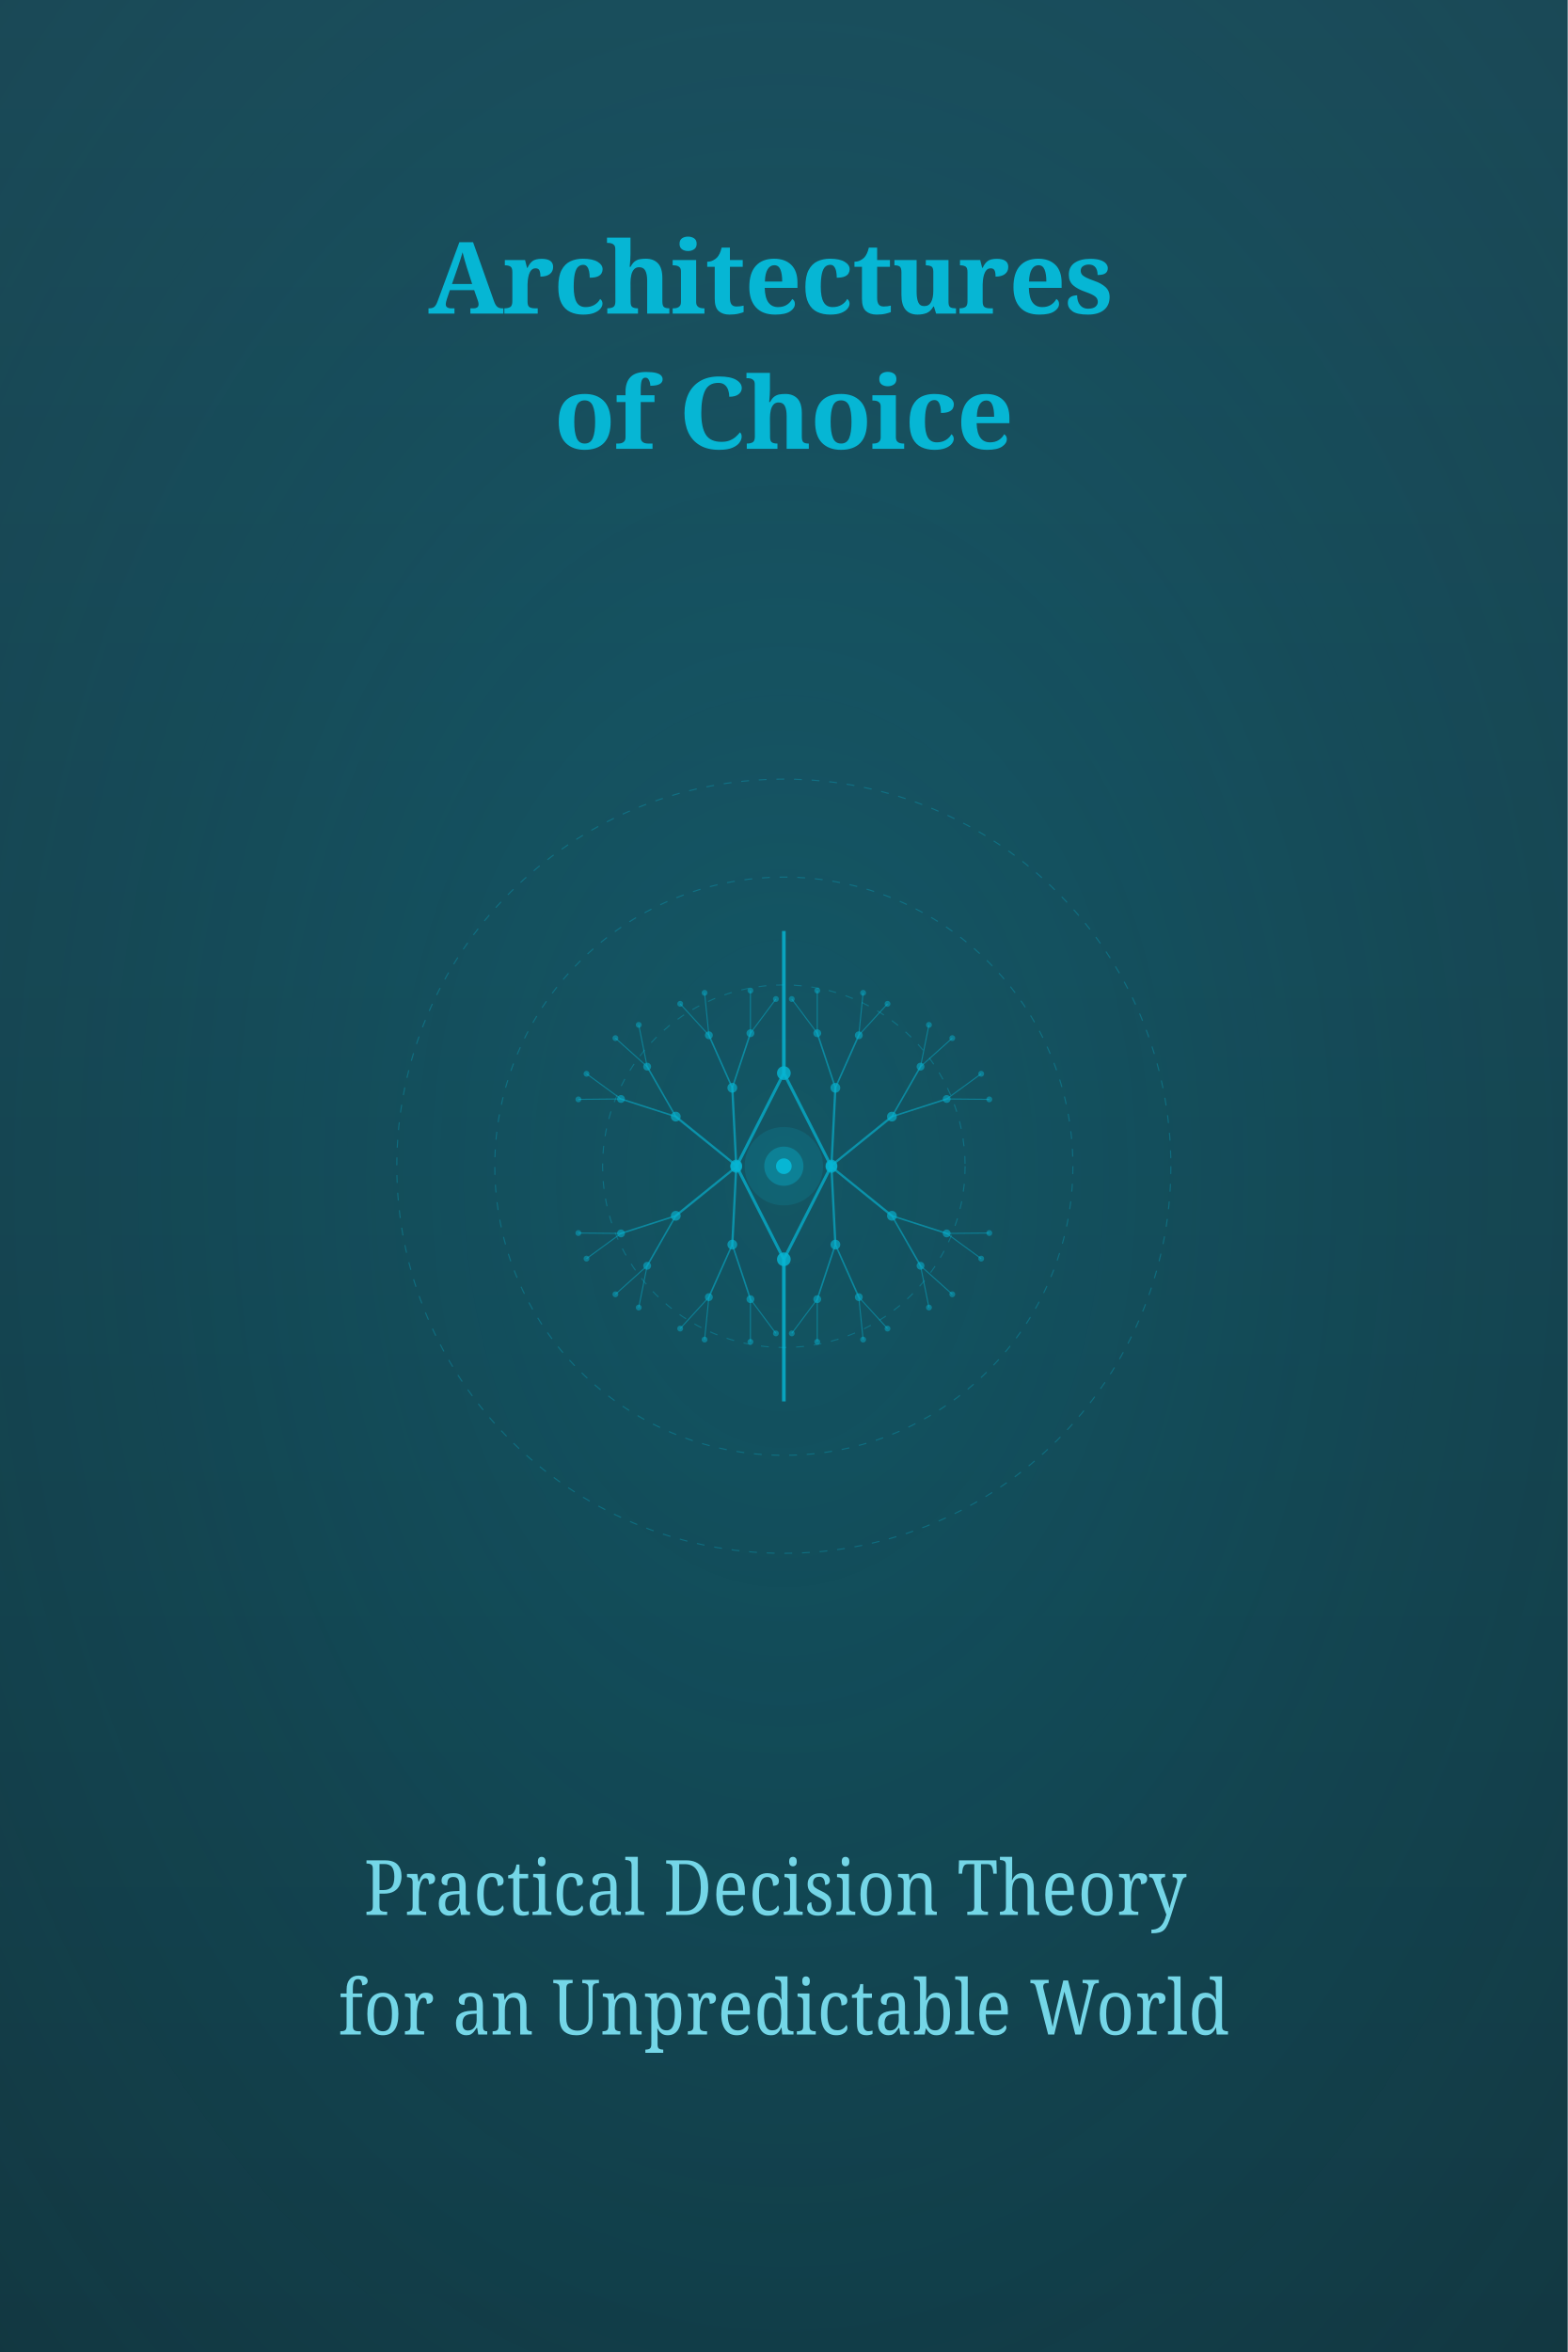
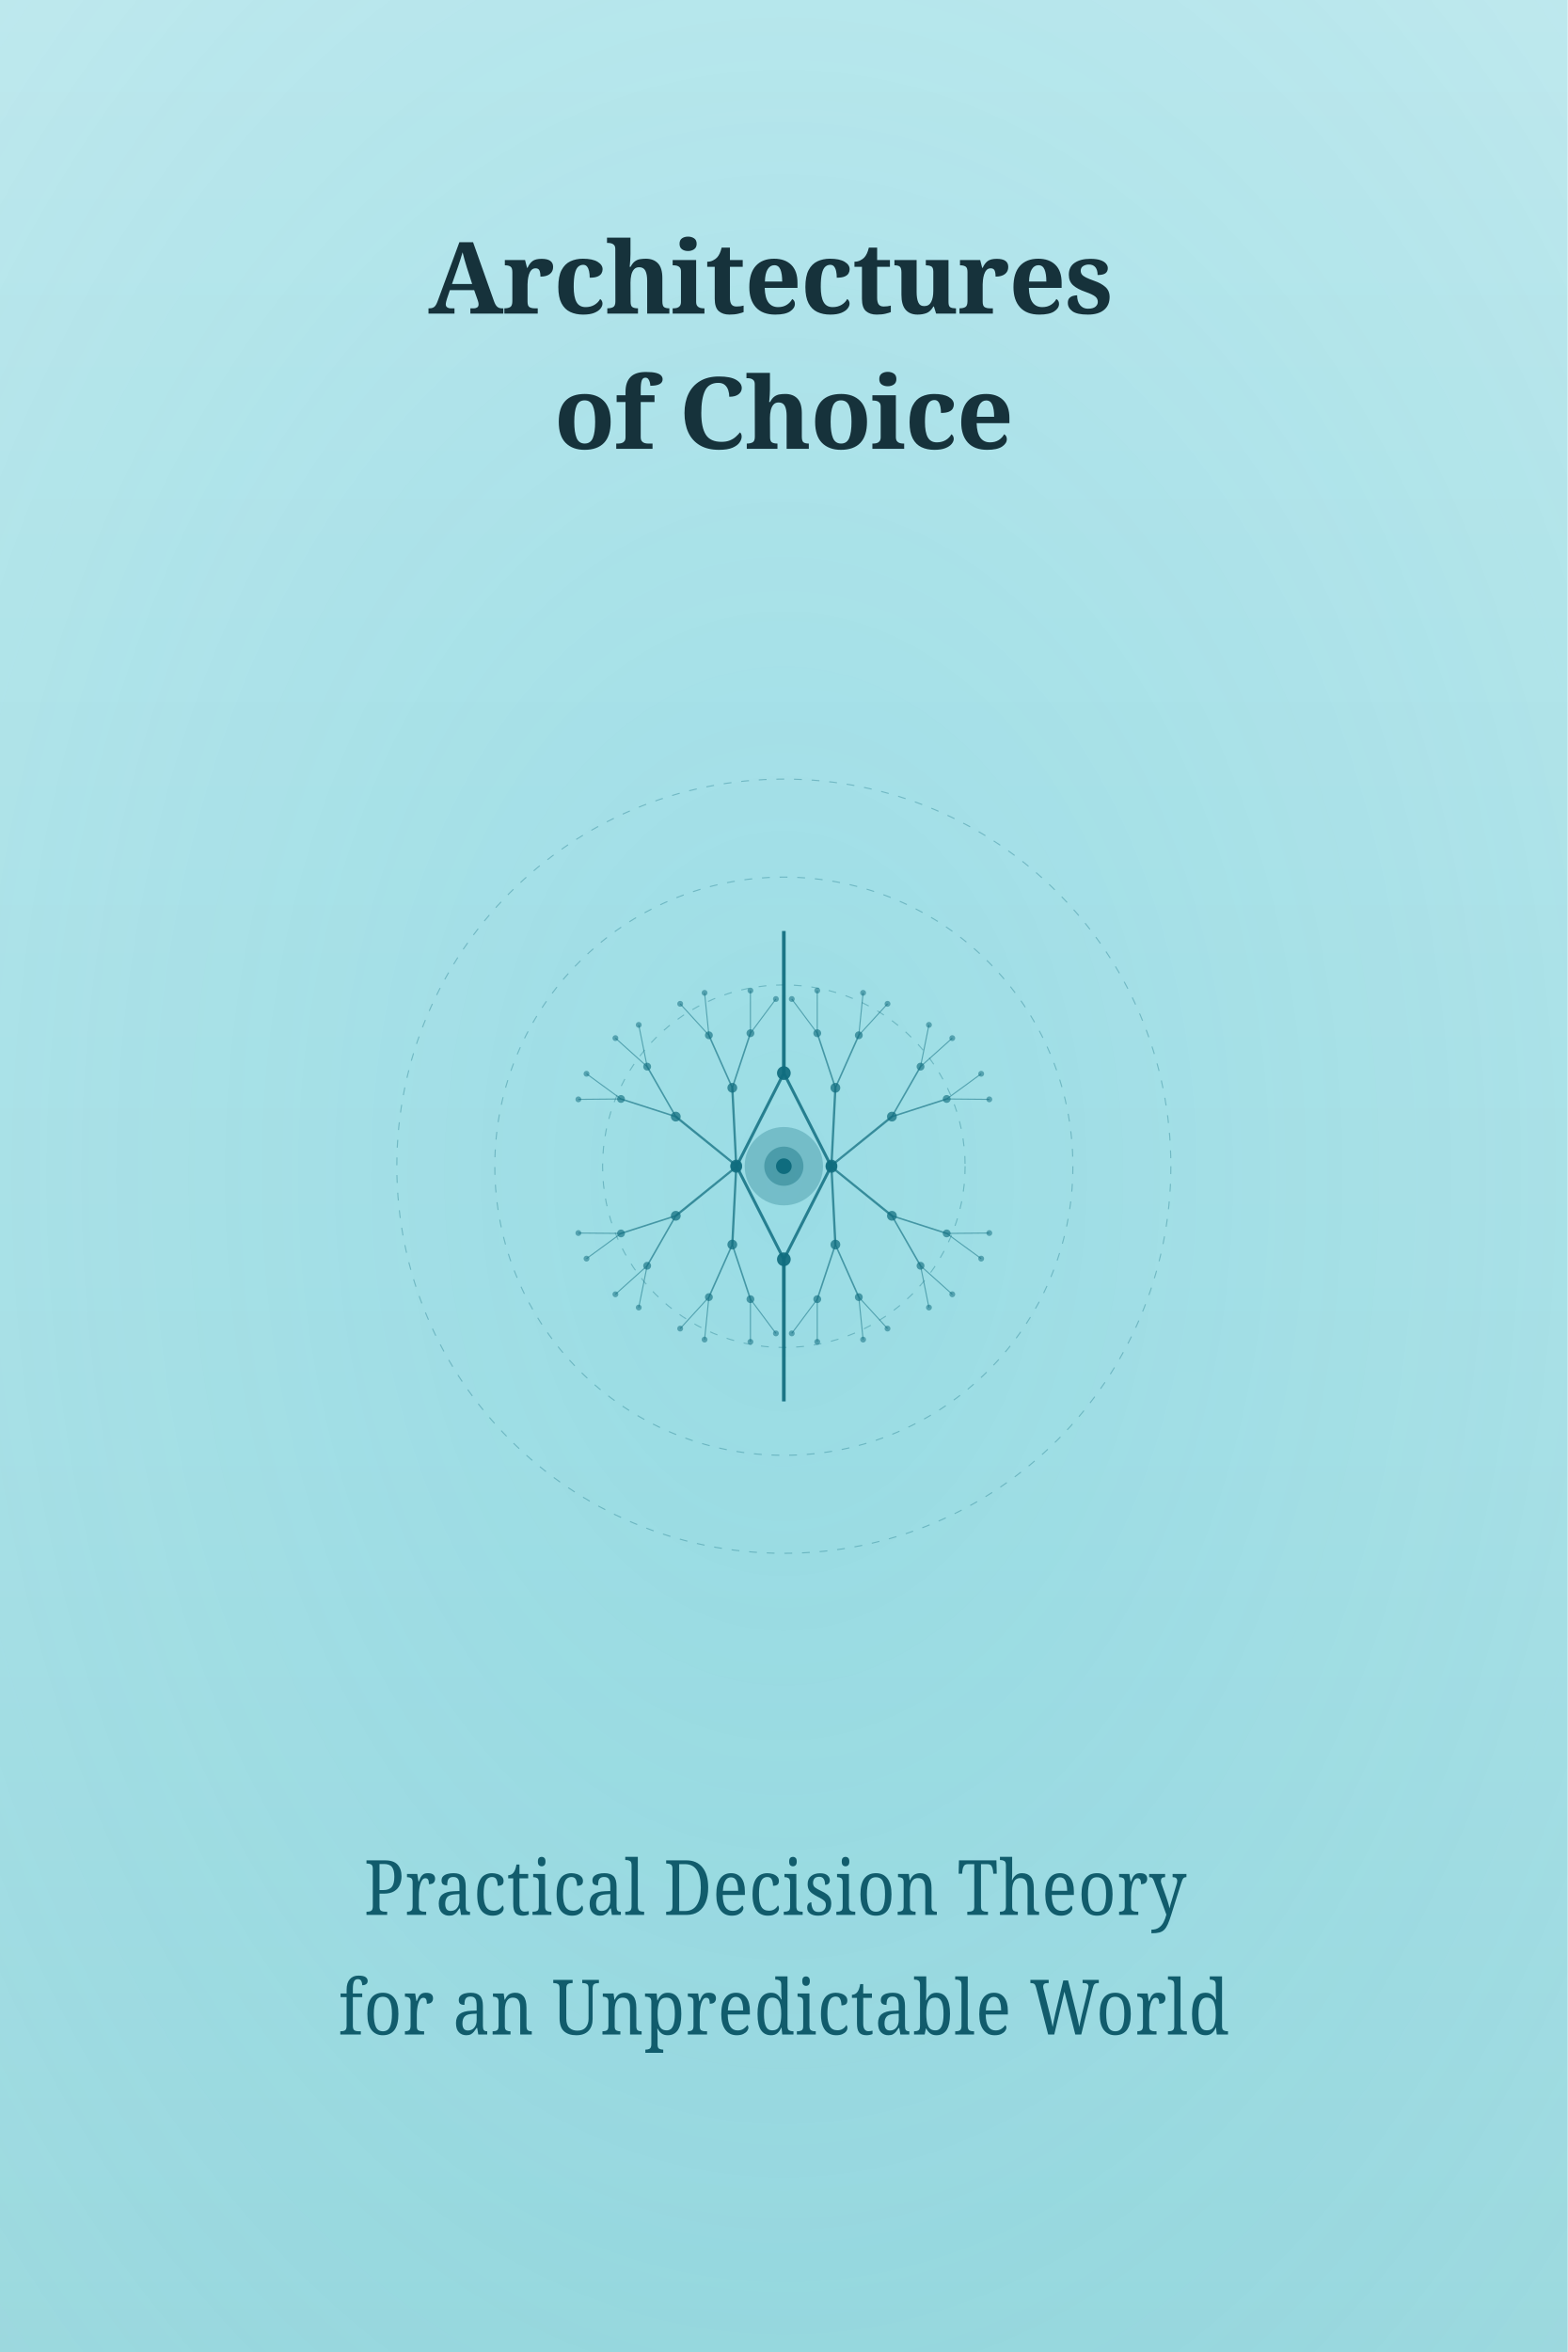
<svg xmlns="http://www.w3.org/2000/svg" viewBox="0 0 1600 2400" width="100%" height="100%">
  <defs>
    <linearGradient id="bg-architectures-of-choice" x1="0%" y1="0%" x2="0%" y2="100%">
-       <stop offset="0%" stop-color="#1c3e4a" />
-       <stop offset="60%" stop-color="#16323b" />
-       <stop offset="100%" stop-color="#132b33" />
+       <stop offset="0%" stop-color="#c5eaee" />
+       <stop offset="60%" stop-color="#b4e3e7" />
+       <stop offset="100%" stop-color="#a2dadf" />
    </linearGradient>
    <radialGradient id="halo-architectures-of-choice" cx="50%" cy="50%" r="75%">
-       <stop offset="0%" stop-color="#06b6d4" stop-opacity="0.26" />
-       <stop offset="55%" stop-color="#06b6d4" stop-opacity="0.15" />
-       <stop offset="100%" stop-color="#06b6d4" stop-opacity="0.08" />
+       <stop offset="0%" stop-color="#06b6d4" stop-opacity="0.16" />
+       <stop offset="55%" stop-color="#06b6d4" stop-opacity="0.09" />
+       <stop offset="100%" stop-color="#06b6d4" stop-opacity="0.03" />
    </radialGradient>
  </defs>
  <rect width="1600" height="2400" fill="url(#bg-architectures-of-choice)" />
  <rect width="1600" height="2400" fill="url(#halo-architectures-of-choice)" />
  <g text-anchor="middle">
-     <text x="800" y="320" font-family="'Literata', Georgia, serif" font-size="102" font-weight="700" letter-spacing="-0.01em" fill="#06b6d4">
+     <text x="800" y="320" font-family="'Literata', Georgia, serif" font-size="102" font-weight="700" letter-spacing="-0.01em" fill="#16323b">
      <tspan x="800" dy="0">Architectures</tspan>
      <tspan x="800" dy="138">of Choice</tspan>
    </text>
  </g>
  <g class="emblem-choice" transform="translate(0, -210)">
-     <circle cx="800" cy="1400" r="185" stroke="#06b6d4" stroke-width="1.1" stroke-dasharray="8,10" fill="none" opacity="0.3" />
-     <circle cx="800" cy="1400" r="295" stroke="#06b6d4" stroke-width="1.1" stroke-dasharray="8,10" fill="none" opacity="0.3" />
-     <circle cx="800" cy="1400" r="395" stroke="#06b6d4" stroke-width="1.1" stroke-dasharray="8,10" fill="none" opacity="0.3" />
-     <line x1="800.0" y1="1640.0" x2="800.0" y2="1495.0" stroke="#06b6d4" stroke-width="3.7" opacity="0.81" />
-     <circle cx="800.0" cy="1495.0" r="7.0" fill="#06b6d4" opacity="0.81" />
-     <line x1="800.0" y1="1495.0" x2="751.4" y2="1399.3" stroke="#06b6d4" stroke-width="3.0" opacity="0.72" />
-     <circle cx="751.4" cy="1399.3" r="6.0" fill="#06b6d4" opacity="0.72" />
-     <line x1="751.4" y1="1399.3" x2="689.7" y2="1349.4" stroke="#06b6d4" stroke-width="2.3" opacity="0.63" />
-     <circle cx="689.7" cy="1349.4" r="5.0" fill="#06b6d4" opacity="0.63" />
-     <line x1="689.7" y1="1349.4" x2="633.8" y2="1331.4" stroke="#06b6d4" stroke-width="1.6" opacity="0.54" />
-     <circle cx="633.8" cy="1331.4" r="4.0" fill="#06b6d4" opacity="0.54" />
-     <line x1="633.8" y1="1331.4" x2="590.3" y2="1331.8" stroke="#06b6d4" stroke-width="1.1" opacity="0.45" />
-     <circle cx="590.3" cy="1331.8" r="3.0" fill="#06b6d4" opacity="0.45" />
-     <line x1="633.8" y1="1331.4" x2="598.6" y2="1305.7" stroke="#06b6d4" stroke-width="1.1" opacity="0.45" />
-     <circle cx="598.6" cy="1305.7" r="3.0" fill="#06b6d4" opacity="0.45" />
-     <line x1="689.7" y1="1349.4" x2="660.5" y2="1298.4" stroke="#06b6d4" stroke-width="1.6" opacity="0.54" />
-     <circle cx="660.5" cy="1298.4" r="4.0" fill="#06b6d4" opacity="0.54" />
-     <line x1="660.5" y1="1298.4" x2="628.1" y2="1269.3" stroke="#06b6d4" stroke-width="1.1" opacity="0.45" />
-     <circle cx="628.1" cy="1269.3" r="3.0" fill="#06b6d4" opacity="0.45" />
-     <line x1="660.5" y1="1298.4" x2="651.9" y2="1255.8" stroke="#06b6d4" stroke-width="1.1" opacity="0.45" />
-     <circle cx="651.9" cy="1255.8" r="3.0" fill="#06b6d4" opacity="0.45" />
-     <line x1="751.4" y1="1399.3" x2="747.4" y2="1320.0" stroke="#06b6d4" stroke-width="2.3" opacity="0.63" />
-     <circle cx="747.4" cy="1320.0" r="5.0" fill="#06b6d4" opacity="0.63" />
-     <line x1="747.4" y1="1320.0" x2="723.5" y2="1266.4" stroke="#06b6d4" stroke-width="1.6" opacity="0.54" />
-     <circle cx="723.5" cy="1266.4" r="4.0" fill="#06b6d4" opacity="0.54" />
-     <line x1="723.5" y1="1266.4" x2="694.2" y2="1234.3" stroke="#06b6d4" stroke-width="1.1" opacity="0.45" />
-     <circle cx="694.2" cy="1234.3" r="3.0" fill="#06b6d4" opacity="0.45" />
-     <line x1="723.5" y1="1266.4" x2="719.1" y2="1223.1" stroke="#06b6d4" stroke-width="1.1" opacity="0.45" />
-     <circle cx="719.1" cy="1223.1" r="3.0" fill="#06b6d4" opacity="0.45" />
-     <line x1="747.4" y1="1320.0" x2="765.9" y2="1264.3" stroke="#06b6d4" stroke-width="1.6" opacity="0.54" />
-     <circle cx="765.9" cy="1264.3" r="4.0" fill="#06b6d4" opacity="0.54" />
-     <line x1="765.9" y1="1264.3" x2="765.9" y2="1220.8" stroke="#06b6d4" stroke-width="1.1" opacity="0.45" />
-     <circle cx="765.9" cy="1220.8" r="3.0" fill="#06b6d4" opacity="0.45" />
-     <line x1="765.9" y1="1264.3" x2="791.9" y2="1229.4" stroke="#06b6d4" stroke-width="1.1" opacity="0.45" />
-     <circle cx="791.9" cy="1229.4" r="3.0" fill="#06b6d4" opacity="0.45" />
-     <line x1="800.0" y1="1495.0" x2="848.6" y2="1399.3" stroke="#06b6d4" stroke-width="3.0" opacity="0.72" />
-     <circle cx="848.6" cy="1399.3" r="6.0" fill="#06b6d4" opacity="0.72" />
-     <line x1="848.6" y1="1399.3" x2="852.6" y2="1320.0" stroke="#06b6d4" stroke-width="2.3" opacity="0.63" />
-     <circle cx="852.6" cy="1320.0" r="5.0" fill="#06b6d4" opacity="0.63" />
-     <line x1="852.6" y1="1320.0" x2="834.1" y2="1264.3" stroke="#06b6d4" stroke-width="1.6" opacity="0.54" />
-     <circle cx="834.1" cy="1264.3" r="4.0" fill="#06b6d4" opacity="0.54" />
-     <line x1="834.1" y1="1264.3" x2="808.1" y2="1229.4" stroke="#06b6d4" stroke-width="1.1" opacity="0.45" />
-     <circle cx="808.1" cy="1229.4" r="3.0" fill="#06b6d4" opacity="0.45" />
-     <line x1="834.1" y1="1264.3" x2="834.1" y2="1220.8" stroke="#06b6d4" stroke-width="1.1" opacity="0.45" />
-     <circle cx="834.1" cy="1220.8" r="3.0" fill="#06b6d4" opacity="0.45" />
-     <line x1="852.6" y1="1320.0" x2="876.5" y2="1266.4" stroke="#06b6d4" stroke-width="1.6" opacity="0.54" />
-     <circle cx="876.5" cy="1266.4" r="4.0" fill="#06b6d4" opacity="0.54" />
-     <line x1="876.5" y1="1266.4" x2="880.9" y2="1223.1" stroke="#06b6d4" stroke-width="1.1" opacity="0.45" />
-     <circle cx="880.9" cy="1223.1" r="3.0" fill="#06b6d4" opacity="0.45" />
-     <line x1="876.5" y1="1266.4" x2="905.8" y2="1234.3" stroke="#06b6d4" stroke-width="1.1" opacity="0.45" />
-     <circle cx="905.8" cy="1234.3" r="3.0" fill="#06b6d4" opacity="0.45" />
-     <line x1="848.6" y1="1399.3" x2="910.3" y2="1349.4" stroke="#06b6d4" stroke-width="2.3" opacity="0.63" />
-     <circle cx="910.3" cy="1349.4" r="5.0" fill="#06b6d4" opacity="0.63" />
-     <line x1="910.3" y1="1349.4" x2="939.5" y2="1298.4" stroke="#06b6d4" stroke-width="1.6" opacity="0.54" />
-     <circle cx="939.5" cy="1298.4" r="4.0" fill="#06b6d4" opacity="0.54" />
-     <line x1="939.5" y1="1298.4" x2="948.1" y2="1255.8" stroke="#06b6d4" stroke-width="1.1" opacity="0.45" />
-     <circle cx="948.1" cy="1255.8" r="3.0" fill="#06b6d4" opacity="0.45" />
-     <line x1="939.5" y1="1298.4" x2="971.9" y2="1269.3" stroke="#06b6d4" stroke-width="1.1" opacity="0.45" />
-     <circle cx="971.9" cy="1269.3" r="3.0" fill="#06b6d4" opacity="0.45" />
-     <line x1="910.3" y1="1349.4" x2="966.2" y2="1331.4" stroke="#06b6d4" stroke-width="1.6" opacity="0.54" />
-     <circle cx="966.2" cy="1331.4" r="4.0" fill="#06b6d4" opacity="0.54" />
-     <line x1="966.2" y1="1331.4" x2="1001.4" y2="1305.7" stroke="#06b6d4" stroke-width="1.1" opacity="0.45" />
-     <circle cx="1001.4" cy="1305.7" r="3.0" fill="#06b6d4" opacity="0.45" />
-     <line x1="966.2" y1="1331.4" x2="1009.7" y2="1331.8" stroke="#06b6d4" stroke-width="1.1" opacity="0.45" />
-     <circle cx="1009.7" cy="1331.8" r="3.0" fill="#06b6d4" opacity="0.45" />
-     <line x1="800.0" y1="1160.0" x2="800.0" y2="1305.0" stroke="#06b6d4" stroke-width="3.7" opacity="0.81" />
-     <circle cx="800.0" cy="1305.0" r="7.0" fill="#06b6d4" opacity="0.81" />
-     <line x1="800.0" y1="1305.0" x2="848.6" y2="1400.7" stroke="#06b6d4" stroke-width="3.0" opacity="0.72" />
-     <circle cx="848.6" cy="1400.7" r="6.0" fill="#06b6d4" opacity="0.72" />
-     <line x1="848.6" y1="1400.7" x2="910.3" y2="1450.6" stroke="#06b6d4" stroke-width="2.3" opacity="0.63" />
-     <circle cx="910.3" cy="1450.6" r="5.0" fill="#06b6d4" opacity="0.63" />
-     <line x1="910.3" y1="1450.6" x2="966.2" y2="1468.6" stroke="#06b6d4" stroke-width="1.6" opacity="0.54" />
-     <circle cx="966.2" cy="1468.6" r="4.0" fill="#06b6d4" opacity="0.54" />
-     <line x1="966.2" y1="1468.6" x2="1009.7" y2="1468.2" stroke="#06b6d4" stroke-width="1.1" opacity="0.45" />
-     <circle cx="1009.7" cy="1468.2" r="3.0" fill="#06b6d4" opacity="0.45" />
-     <line x1="966.2" y1="1468.6" x2="1001.4" y2="1494.3" stroke="#06b6d4" stroke-width="1.1" opacity="0.45" />
-     <circle cx="1001.4" cy="1494.3" r="3.0" fill="#06b6d4" opacity="0.45" />
-     <line x1="910.3" y1="1450.6" x2="939.5" y2="1501.6" stroke="#06b6d4" stroke-width="1.6" opacity="0.54" />
-     <circle cx="939.5" cy="1501.6" r="4.0" fill="#06b6d4" opacity="0.54" />
-     <line x1="939.5" y1="1501.6" x2="971.9" y2="1530.7" stroke="#06b6d4" stroke-width="1.1" opacity="0.45" />
-     <circle cx="971.9" cy="1530.7" r="3.0" fill="#06b6d4" opacity="0.45" />
-     <line x1="939.5" y1="1501.6" x2="948.1" y2="1544.2" stroke="#06b6d4" stroke-width="1.1" opacity="0.45" />
-     <circle cx="948.1" cy="1544.2" r="3.0" fill="#06b6d4" opacity="0.45" />
-     <line x1="848.6" y1="1400.7" x2="852.6" y2="1480.0" stroke="#06b6d4" stroke-width="2.3" opacity="0.63" />
-     <circle cx="852.6" cy="1480.0" r="5.0" fill="#06b6d4" opacity="0.63" />
-     <line x1="852.6" y1="1480.0" x2="876.5" y2="1533.6" stroke="#06b6d4" stroke-width="1.6" opacity="0.54" />
-     <circle cx="876.5" cy="1533.6" r="4.0" fill="#06b6d4" opacity="0.54" />
-     <line x1="876.5" y1="1533.6" x2="905.8" y2="1565.7" stroke="#06b6d4" stroke-width="1.1" opacity="0.45" />
-     <circle cx="905.8" cy="1565.7" r="3.0" fill="#06b6d4" opacity="0.45" />
-     <line x1="876.5" y1="1533.6" x2="880.9" y2="1576.9" stroke="#06b6d4" stroke-width="1.1" opacity="0.45" />
-     <circle cx="880.9" cy="1576.9" r="3.0" fill="#06b6d4" opacity="0.45" />
-     <line x1="852.6" y1="1480.0" x2="834.1" y2="1535.7" stroke="#06b6d4" stroke-width="1.6" opacity="0.54" />
-     <circle cx="834.1" cy="1535.7" r="4.0" fill="#06b6d4" opacity="0.54" />
-     <line x1="834.1" y1="1535.7" x2="834.1" y2="1579.2" stroke="#06b6d4" stroke-width="1.1" opacity="0.45" />
-     <circle cx="834.1" cy="1579.2" r="3.0" fill="#06b6d4" opacity="0.45" />
-     <line x1="834.1" y1="1535.7" x2="808.1" y2="1570.6" stroke="#06b6d4" stroke-width="1.1" opacity="0.45" />
-     <circle cx="808.1" cy="1570.6" r="3.0" fill="#06b6d4" opacity="0.45" />
-     <line x1="800.0" y1="1305.0" x2="751.4" y2="1400.7" stroke="#06b6d4" stroke-width="3.0" opacity="0.72" />
-     <circle cx="751.4" cy="1400.7" r="6.0" fill="#06b6d4" opacity="0.72" />
-     <line x1="751.4" y1="1400.7" x2="747.4" y2="1480.0" stroke="#06b6d4" stroke-width="2.3" opacity="0.63" />
-     <circle cx="747.4" cy="1480.0" r="5.0" fill="#06b6d4" opacity="0.63" />
-     <line x1="747.4" y1="1480.0" x2="765.9" y2="1535.7" stroke="#06b6d4" stroke-width="1.6" opacity="0.54" />
-     <circle cx="765.9" cy="1535.7" r="4.0" fill="#06b6d4" opacity="0.54" />
-     <line x1="765.9" y1="1535.7" x2="791.9" y2="1570.6" stroke="#06b6d4" stroke-width="1.1" opacity="0.45" />
-     <circle cx="791.9" cy="1570.6" r="3.0" fill="#06b6d4" opacity="0.45" />
-     <line x1="765.9" y1="1535.7" x2="765.9" y2="1579.2" stroke="#06b6d4" stroke-width="1.1" opacity="0.45" />
-     <circle cx="765.9" cy="1579.2" r="3.0" fill="#06b6d4" opacity="0.45" />
-     <line x1="747.4" y1="1480.0" x2="723.5" y2="1533.6" stroke="#06b6d4" stroke-width="1.6" opacity="0.54" />
-     <circle cx="723.5" cy="1533.6" r="4.0" fill="#06b6d4" opacity="0.54" />
-     <line x1="723.5" y1="1533.6" x2="719.1" y2="1576.9" stroke="#06b6d4" stroke-width="1.1" opacity="0.45" />
-     <circle cx="719.1" cy="1576.9" r="3.0" fill="#06b6d4" opacity="0.45" />
-     <line x1="723.5" y1="1533.6" x2="694.2" y2="1565.7" stroke="#06b6d4" stroke-width="1.1" opacity="0.45" />
-     <circle cx="694.2" cy="1565.7" r="3.0" fill="#06b6d4" opacity="0.45" />
-     <line x1="751.4" y1="1400.7" x2="689.7" y2="1450.6" stroke="#06b6d4" stroke-width="2.3" opacity="0.63" />
-     <circle cx="689.7" cy="1450.6" r="5.0" fill="#06b6d4" opacity="0.63" />
-     <line x1="689.7" y1="1450.6" x2="660.5" y2="1501.6" stroke="#06b6d4" stroke-width="1.6" opacity="0.54" />
-     <circle cx="660.5" cy="1501.6" r="4.0" fill="#06b6d4" opacity="0.54" />
-     <line x1="660.5" y1="1501.6" x2="651.9" y2="1544.2" stroke="#06b6d4" stroke-width="1.1" opacity="0.45" />
-     <circle cx="651.9" cy="1544.2" r="3.0" fill="#06b6d4" opacity="0.45" />
-     <line x1="660.5" y1="1501.6" x2="628.1" y2="1530.7" stroke="#06b6d4" stroke-width="1.1" opacity="0.45" />
-     <circle cx="628.1" cy="1530.7" r="3.0" fill="#06b6d4" opacity="0.45" />
-     <line x1="689.7" y1="1450.6" x2="633.8" y2="1468.6" stroke="#06b6d4" stroke-width="1.6" opacity="0.54" />
-     <circle cx="633.8" cy="1468.6" r="4.0" fill="#06b6d4" opacity="0.54" />
-     <line x1="633.8" y1="1468.6" x2="598.6" y2="1494.3" stroke="#06b6d4" stroke-width="1.1" opacity="0.45" />
-     <circle cx="598.6" cy="1494.3" r="3.0" fill="#06b6d4" opacity="0.45" />
-     <line x1="633.8" y1="1468.6" x2="590.3" y2="1468.2" stroke="#06b6d4" stroke-width="1.1" opacity="0.45" />
-     <circle cx="590.3" cy="1468.2" r="3.0" fill="#06b6d4" opacity="0.45" />
-     <circle cx="800" cy="1400" r="40" fill="#06b6d4" opacity="0.14" />
-     <circle cx="800" cy="1400" r="20" fill="#06b6d4" opacity="0.36" />
-     <circle cx="800" cy="1400" r="8" fill="#06b6d4" />
+     <circle cx="800" cy="1400" r="185" stroke="#0f6c7e" stroke-width="1.1" stroke-dasharray="8,10" fill="none" opacity="0.34" />
+     <circle cx="800" cy="1400" r="295" stroke="#0f6c7e" stroke-width="1.1" stroke-dasharray="8,10" fill="none" opacity="0.34" />
+     <circle cx="800" cy="1400" r="395" stroke="#0f6c7e" stroke-width="1.1" stroke-dasharray="8,10" fill="none" opacity="0.34" />
+     <line x1="800.0" y1="1640.0" x2="800.0" y2="1495.0" stroke="#0f6c7e" stroke-width="3.7" opacity="0.92" />
+     <circle cx="800.0" cy="1495.0" r="7.0" fill="#0f6c7e" opacity="0.92" />
+     <line x1="800.0" y1="1495.0" x2="751.4" y2="1399.3" stroke="#0f6c7e" stroke-width="3.0" opacity="0.83" />
+     <circle cx="751.4" cy="1399.3" r="6.0" fill="#0f6c7e" opacity="0.83" />
+     <line x1="751.4" y1="1399.3" x2="689.7" y2="1349.4" stroke="#0f6c7e" stroke-width="2.3" opacity="0.72" />
+     <circle cx="689.7" cy="1349.4" r="5.0" fill="#0f6c7e" opacity="0.72" />
+     <line x1="689.7" y1="1349.4" x2="633.8" y2="1331.4" stroke="#0f6c7e" stroke-width="1.6" opacity="0.62" />
+     <circle cx="633.8" cy="1331.4" r="4.0" fill="#0f6c7e" opacity="0.62" />
+     <line x1="633.8" y1="1331.4" x2="590.3" y2="1331.8" stroke="#0f6c7e" stroke-width="1.1" opacity="0.52" />
+     <circle cx="590.3" cy="1331.8" r="3.0" fill="#0f6c7e" opacity="0.52" />
+     <line x1="633.8" y1="1331.4" x2="598.6" y2="1305.7" stroke="#0f6c7e" stroke-width="1.1" opacity="0.52" />
+     <circle cx="598.6" cy="1305.7" r="3.0" fill="#0f6c7e" opacity="0.52" />
+     <line x1="689.7" y1="1349.4" x2="660.5" y2="1298.4" stroke="#0f6c7e" stroke-width="1.6" opacity="0.62" />
+     <circle cx="660.5" cy="1298.4" r="4.0" fill="#0f6c7e" opacity="0.62" />
+     <line x1="660.5" y1="1298.4" x2="628.1" y2="1269.3" stroke="#0f6c7e" stroke-width="1.1" opacity="0.52" />
+     <circle cx="628.1" cy="1269.3" r="3.0" fill="#0f6c7e" opacity="0.52" />
+     <line x1="660.5" y1="1298.4" x2="651.9" y2="1255.8" stroke="#0f6c7e" stroke-width="1.1" opacity="0.52" />
+     <circle cx="651.9" cy="1255.8" r="3.0" fill="#0f6c7e" opacity="0.52" />
+     <line x1="751.4" y1="1399.3" x2="747.4" y2="1320.0" stroke="#0f6c7e" stroke-width="2.3" opacity="0.72" />
+     <circle cx="747.4" cy="1320.0" r="5.0" fill="#0f6c7e" opacity="0.72" />
+     <line x1="747.4" y1="1320.0" x2="723.5" y2="1266.4" stroke="#0f6c7e" stroke-width="1.6" opacity="0.62" />
+     <circle cx="723.5" cy="1266.4" r="4.0" fill="#0f6c7e" opacity="0.62" />
+     <line x1="723.5" y1="1266.4" x2="694.2" y2="1234.3" stroke="#0f6c7e" stroke-width="1.1" opacity="0.52" />
+     <circle cx="694.2" cy="1234.3" r="3.0" fill="#0f6c7e" opacity="0.52" />
+     <line x1="723.5" y1="1266.4" x2="719.1" y2="1223.1" stroke="#0f6c7e" stroke-width="1.1" opacity="0.52" />
+     <circle cx="719.1" cy="1223.1" r="3.0" fill="#0f6c7e" opacity="0.52" />
+     <line x1="747.4" y1="1320.0" x2="765.9" y2="1264.3" stroke="#0f6c7e" stroke-width="1.6" opacity="0.62" />
+     <circle cx="765.9" cy="1264.3" r="4.0" fill="#0f6c7e" opacity="0.62" />
+     <line x1="765.9" y1="1264.3" x2="765.9" y2="1220.8" stroke="#0f6c7e" stroke-width="1.1" opacity="0.52" />
+     <circle cx="765.9" cy="1220.8" r="3.0" fill="#0f6c7e" opacity="0.52" />
+     <line x1="765.9" y1="1264.3" x2="791.9" y2="1229.4" stroke="#0f6c7e" stroke-width="1.1" opacity="0.52" />
+     <circle cx="791.9" cy="1229.4" r="3.0" fill="#0f6c7e" opacity="0.52" />
+     <line x1="800.0" y1="1495.0" x2="848.6" y2="1399.3" stroke="#0f6c7e" stroke-width="3.0" opacity="0.83" />
+     <circle cx="848.6" cy="1399.3" r="6.0" fill="#0f6c7e" opacity="0.83" />
+     <line x1="848.6" y1="1399.3" x2="852.6" y2="1320.0" stroke="#0f6c7e" stroke-width="2.3" opacity="0.72" />
+     <circle cx="852.6" cy="1320.0" r="5.0" fill="#0f6c7e" opacity="0.72" />
+     <line x1="852.6" y1="1320.0" x2="834.1" y2="1264.3" stroke="#0f6c7e" stroke-width="1.6" opacity="0.62" />
+     <circle cx="834.1" cy="1264.3" r="4.0" fill="#0f6c7e" opacity="0.62" />
+     <line x1="834.1" y1="1264.3" x2="808.1" y2="1229.4" stroke="#0f6c7e" stroke-width="1.1" opacity="0.52" />
+     <circle cx="808.1" cy="1229.4" r="3.0" fill="#0f6c7e" opacity="0.52" />
+     <line x1="834.1" y1="1264.3" x2="834.1" y2="1220.8" stroke="#0f6c7e" stroke-width="1.1" opacity="0.52" />
+     <circle cx="834.1" cy="1220.8" r="3.0" fill="#0f6c7e" opacity="0.52" />
+     <line x1="852.6" y1="1320.0" x2="876.5" y2="1266.4" stroke="#0f6c7e" stroke-width="1.6" opacity="0.62" />
+     <circle cx="876.5" cy="1266.4" r="4.0" fill="#0f6c7e" opacity="0.62" />
+     <line x1="876.5" y1="1266.4" x2="880.9" y2="1223.1" stroke="#0f6c7e" stroke-width="1.1" opacity="0.52" />
+     <circle cx="880.9" cy="1223.1" r="3.0" fill="#0f6c7e" opacity="0.52" />
+     <line x1="876.5" y1="1266.4" x2="905.8" y2="1234.3" stroke="#0f6c7e" stroke-width="1.1" opacity="0.52" />
+     <circle cx="905.8" cy="1234.3" r="3.0" fill="#0f6c7e" opacity="0.52" />
+     <line x1="848.6" y1="1399.3" x2="910.3" y2="1349.4" stroke="#0f6c7e" stroke-width="2.3" opacity="0.72" />
+     <circle cx="910.3" cy="1349.4" r="5.0" fill="#0f6c7e" opacity="0.72" />
+     <line x1="910.3" y1="1349.4" x2="939.5" y2="1298.4" stroke="#0f6c7e" stroke-width="1.6" opacity="0.62" />
+     <circle cx="939.5" cy="1298.4" r="4.0" fill="#0f6c7e" opacity="0.62" />
+     <line x1="939.5" y1="1298.4" x2="948.1" y2="1255.8" stroke="#0f6c7e" stroke-width="1.1" opacity="0.52" />
+     <circle cx="948.1" cy="1255.8" r="3.0" fill="#0f6c7e" opacity="0.52" />
+     <line x1="939.5" y1="1298.4" x2="971.9" y2="1269.3" stroke="#0f6c7e" stroke-width="1.1" opacity="0.52" />
+     <circle cx="971.9" cy="1269.3" r="3.0" fill="#0f6c7e" opacity="0.52" />
+     <line x1="910.3" y1="1349.4" x2="966.2" y2="1331.4" stroke="#0f6c7e" stroke-width="1.6" opacity="0.62" />
+     <circle cx="966.2" cy="1331.4" r="4.0" fill="#0f6c7e" opacity="0.62" />
+     <line x1="966.2" y1="1331.4" x2="1001.4" y2="1305.7" stroke="#0f6c7e" stroke-width="1.1" opacity="0.52" />
+     <circle cx="1001.4" cy="1305.7" r="3.0" fill="#0f6c7e" opacity="0.52" />
+     <line x1="966.2" y1="1331.4" x2="1009.7" y2="1331.8" stroke="#0f6c7e" stroke-width="1.1" opacity="0.52" />
+     <circle cx="1009.7" cy="1331.8" r="3.0" fill="#0f6c7e" opacity="0.52" />
+     <line x1="800.0" y1="1160.0" x2="800.0" y2="1305.0" stroke="#0f6c7e" stroke-width="3.7" opacity="0.92" />
+     <circle cx="800.0" cy="1305.0" r="7.0" fill="#0f6c7e" opacity="0.92" />
+     <line x1="800.0" y1="1305.0" x2="848.6" y2="1400.7" stroke="#0f6c7e" stroke-width="3.0" opacity="0.83" />
+     <circle cx="848.6" cy="1400.7" r="6.0" fill="#0f6c7e" opacity="0.83" />
+     <line x1="848.6" y1="1400.7" x2="910.3" y2="1450.6" stroke="#0f6c7e" stroke-width="2.3" opacity="0.72" />
+     <circle cx="910.3" cy="1450.6" r="5.0" fill="#0f6c7e" opacity="0.72" />
+     <line x1="910.3" y1="1450.6" x2="966.2" y2="1468.6" stroke="#0f6c7e" stroke-width="1.6" opacity="0.62" />
+     <circle cx="966.2" cy="1468.6" r="4.0" fill="#0f6c7e" opacity="0.62" />
+     <line x1="966.2" y1="1468.6" x2="1009.7" y2="1468.2" stroke="#0f6c7e" stroke-width="1.1" opacity="0.52" />
+     <circle cx="1009.7" cy="1468.2" r="3.0" fill="#0f6c7e" opacity="0.52" />
+     <line x1="966.2" y1="1468.6" x2="1001.4" y2="1494.3" stroke="#0f6c7e" stroke-width="1.1" opacity="0.52" />
+     <circle cx="1001.4" cy="1494.3" r="3.0" fill="#0f6c7e" opacity="0.52" />
+     <line x1="910.3" y1="1450.6" x2="939.5" y2="1501.6" stroke="#0f6c7e" stroke-width="1.6" opacity="0.62" />
+     <circle cx="939.5" cy="1501.6" r="4.0" fill="#0f6c7e" opacity="0.62" />
+     <line x1="939.5" y1="1501.6" x2="971.9" y2="1530.7" stroke="#0f6c7e" stroke-width="1.1" opacity="0.52" />
+     <circle cx="971.9" cy="1530.7" r="3.0" fill="#0f6c7e" opacity="0.52" />
+     <line x1="939.5" y1="1501.6" x2="948.1" y2="1544.2" stroke="#0f6c7e" stroke-width="1.1" opacity="0.52" />
+     <circle cx="948.1" cy="1544.2" r="3.0" fill="#0f6c7e" opacity="0.52" />
+     <line x1="848.6" y1="1400.7" x2="852.6" y2="1480.0" stroke="#0f6c7e" stroke-width="2.3" opacity="0.72" />
+     <circle cx="852.6" cy="1480.0" r="5.0" fill="#0f6c7e" opacity="0.72" />
+     <line x1="852.6" y1="1480.0" x2="876.5" y2="1533.6" stroke="#0f6c7e" stroke-width="1.6" opacity="0.62" />
+     <circle cx="876.5" cy="1533.6" r="4.0" fill="#0f6c7e" opacity="0.62" />
+     <line x1="876.5" y1="1533.6" x2="905.8" y2="1565.7" stroke="#0f6c7e" stroke-width="1.1" opacity="0.52" />
+     <circle cx="905.8" cy="1565.7" r="3.0" fill="#0f6c7e" opacity="0.52" />
+     <line x1="876.5" y1="1533.6" x2="880.9" y2="1576.9" stroke="#0f6c7e" stroke-width="1.1" opacity="0.52" />
+     <circle cx="880.9" cy="1576.9" r="3.0" fill="#0f6c7e" opacity="0.52" />
+     <line x1="852.6" y1="1480.0" x2="834.1" y2="1535.7" stroke="#0f6c7e" stroke-width="1.6" opacity="0.62" />
+     <circle cx="834.1" cy="1535.7" r="4.0" fill="#0f6c7e" opacity="0.62" />
+     <line x1="834.1" y1="1535.7" x2="834.1" y2="1579.2" stroke="#0f6c7e" stroke-width="1.1" opacity="0.52" />
+     <circle cx="834.1" cy="1579.2" r="3.0" fill="#0f6c7e" opacity="0.52" />
+     <line x1="834.1" y1="1535.7" x2="808.1" y2="1570.6" stroke="#0f6c7e" stroke-width="1.1" opacity="0.52" />
+     <circle cx="808.1" cy="1570.6" r="3.0" fill="#0f6c7e" opacity="0.52" />
+     <line x1="800.0" y1="1305.0" x2="751.4" y2="1400.7" stroke="#0f6c7e" stroke-width="3.0" opacity="0.83" />
+     <circle cx="751.4" cy="1400.7" r="6.0" fill="#0f6c7e" opacity="0.83" />
+     <line x1="751.4" y1="1400.7" x2="747.4" y2="1480.0" stroke="#0f6c7e" stroke-width="2.3" opacity="0.72" />
+     <circle cx="747.4" cy="1480.0" r="5.0" fill="#0f6c7e" opacity="0.72" />
+     <line x1="747.4" y1="1480.0" x2="765.9" y2="1535.7" stroke="#0f6c7e" stroke-width="1.6" opacity="0.62" />
+     <circle cx="765.9" cy="1535.7" r="4.0" fill="#0f6c7e" opacity="0.62" />
+     <line x1="765.9" y1="1535.7" x2="791.9" y2="1570.6" stroke="#0f6c7e" stroke-width="1.1" opacity="0.52" />
+     <circle cx="791.9" cy="1570.6" r="3.0" fill="#0f6c7e" opacity="0.52" />
+     <line x1="765.9" y1="1535.7" x2="765.9" y2="1579.2" stroke="#0f6c7e" stroke-width="1.1" opacity="0.52" />
+     <circle cx="765.9" cy="1579.2" r="3.0" fill="#0f6c7e" opacity="0.52" />
+     <line x1="747.4" y1="1480.0" x2="723.5" y2="1533.6" stroke="#0f6c7e" stroke-width="1.6" opacity="0.62" />
+     <circle cx="723.5" cy="1533.6" r="4.0" fill="#0f6c7e" opacity="0.62" />
+     <line x1="723.5" y1="1533.6" x2="719.1" y2="1576.9" stroke="#0f6c7e" stroke-width="1.1" opacity="0.52" />
+     <circle cx="719.1" cy="1576.9" r="3.0" fill="#0f6c7e" opacity="0.52" />
+     <line x1="723.5" y1="1533.6" x2="694.2" y2="1565.7" stroke="#0f6c7e" stroke-width="1.1" opacity="0.52" />
+     <circle cx="694.2" cy="1565.7" r="3.0" fill="#0f6c7e" opacity="0.52" />
+     <line x1="751.4" y1="1400.7" x2="689.7" y2="1450.6" stroke="#0f6c7e" stroke-width="2.3" opacity="0.72" />
+     <circle cx="689.7" cy="1450.6" r="5.0" fill="#0f6c7e" opacity="0.72" />
+     <line x1="689.7" y1="1450.6" x2="660.5" y2="1501.6" stroke="#0f6c7e" stroke-width="1.6" opacity="0.62" />
+     <circle cx="660.5" cy="1501.6" r="4.0" fill="#0f6c7e" opacity="0.62" />
+     <line x1="660.5" y1="1501.6" x2="651.9" y2="1544.2" stroke="#0f6c7e" stroke-width="1.1" opacity="0.52" />
+     <circle cx="651.9" cy="1544.2" r="3.0" fill="#0f6c7e" opacity="0.52" />
+     <line x1="660.5" y1="1501.6" x2="628.1" y2="1530.7" stroke="#0f6c7e" stroke-width="1.1" opacity="0.52" />
+     <circle cx="628.1" cy="1530.7" r="3.0" fill="#0f6c7e" opacity="0.52" />
+     <line x1="689.7" y1="1450.6" x2="633.8" y2="1468.6" stroke="#0f6c7e" stroke-width="1.6" opacity="0.62" />
+     <circle cx="633.8" cy="1468.6" r="4.0" fill="#0f6c7e" opacity="0.62" />
+     <line x1="633.8" y1="1468.6" x2="598.6" y2="1494.3" stroke="#0f6c7e" stroke-width="1.1" opacity="0.52" />
+     <circle cx="598.6" cy="1494.3" r="3.0" fill="#0f6c7e" opacity="0.52" />
+     <line x1="633.8" y1="1468.6" x2="590.3" y2="1468.2" stroke="#0f6c7e" stroke-width="1.1" opacity="0.52" />
+     <circle cx="590.3" cy="1468.2" r="3.0" fill="#0f6c7e" opacity="0.52" />
+     <circle cx="800" cy="1400" r="40" fill="#0f6c7e" opacity="0.28" />
+     <circle cx="800" cy="1400" r="20" fill="#0f6c7e" opacity="0.41" />
+     <circle cx="800" cy="1400" r="8" fill="#0f6c7e" />
  </g>
  <g text-anchor="middle" transform="translate(800, 0) scale(0.87, 1) translate(-800, 0)">
-     <text x="800" y="1954" font-family="'Literata', Georgia, serif" font-size="78" font-weight="300" letter-spacing="0.01em" fill="#74d6e7">
+     <text x="800" y="1954" font-family="'Literata', Georgia, serif" font-size="78" font-weight="400" letter-spacing="0.01em" fill="#115c6c">
      <tspan x="800" dy="0">Practical Decision Theory</tspan>
      <tspan x="800" dy="122">for an Unpredictable World</tspan>
    </text>
  </g>
</svg>
